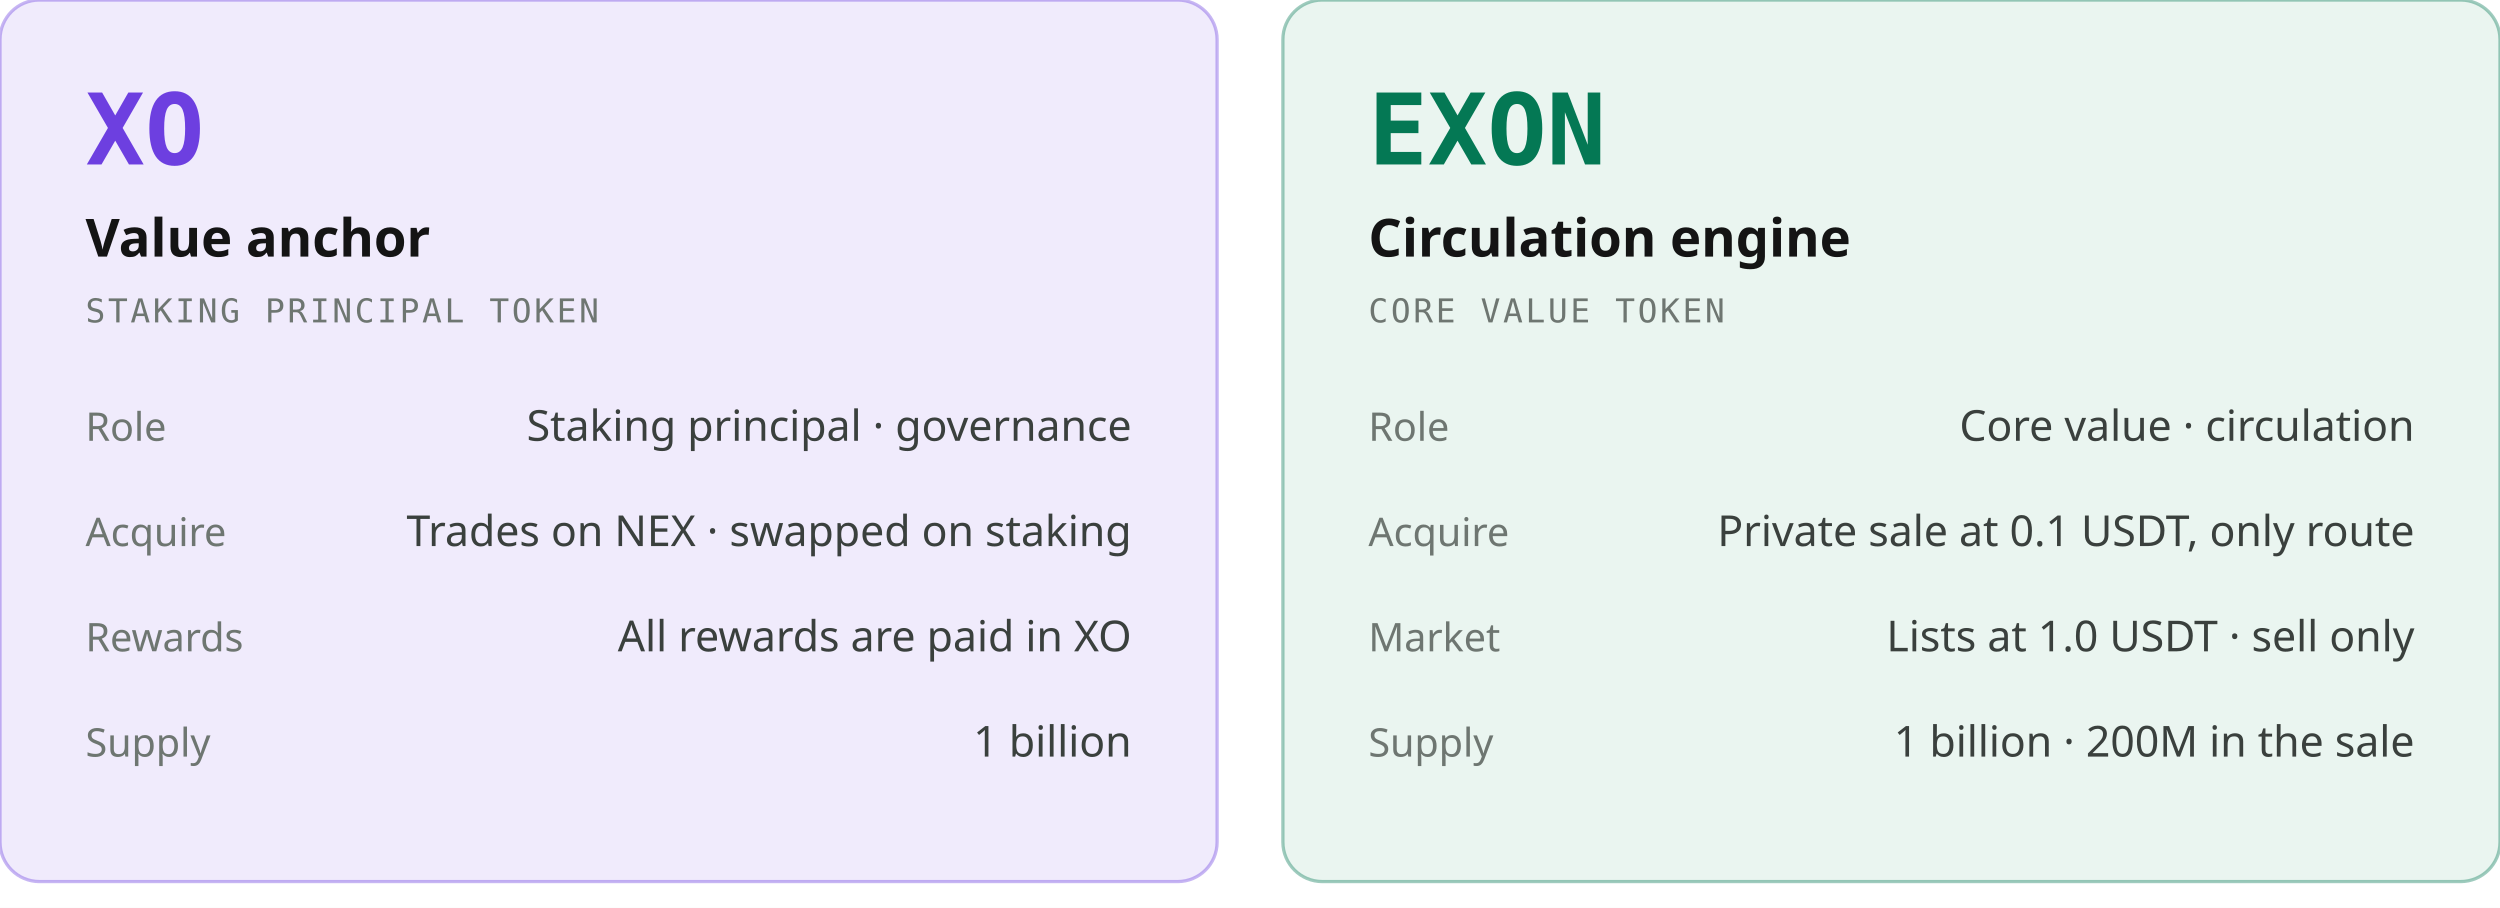
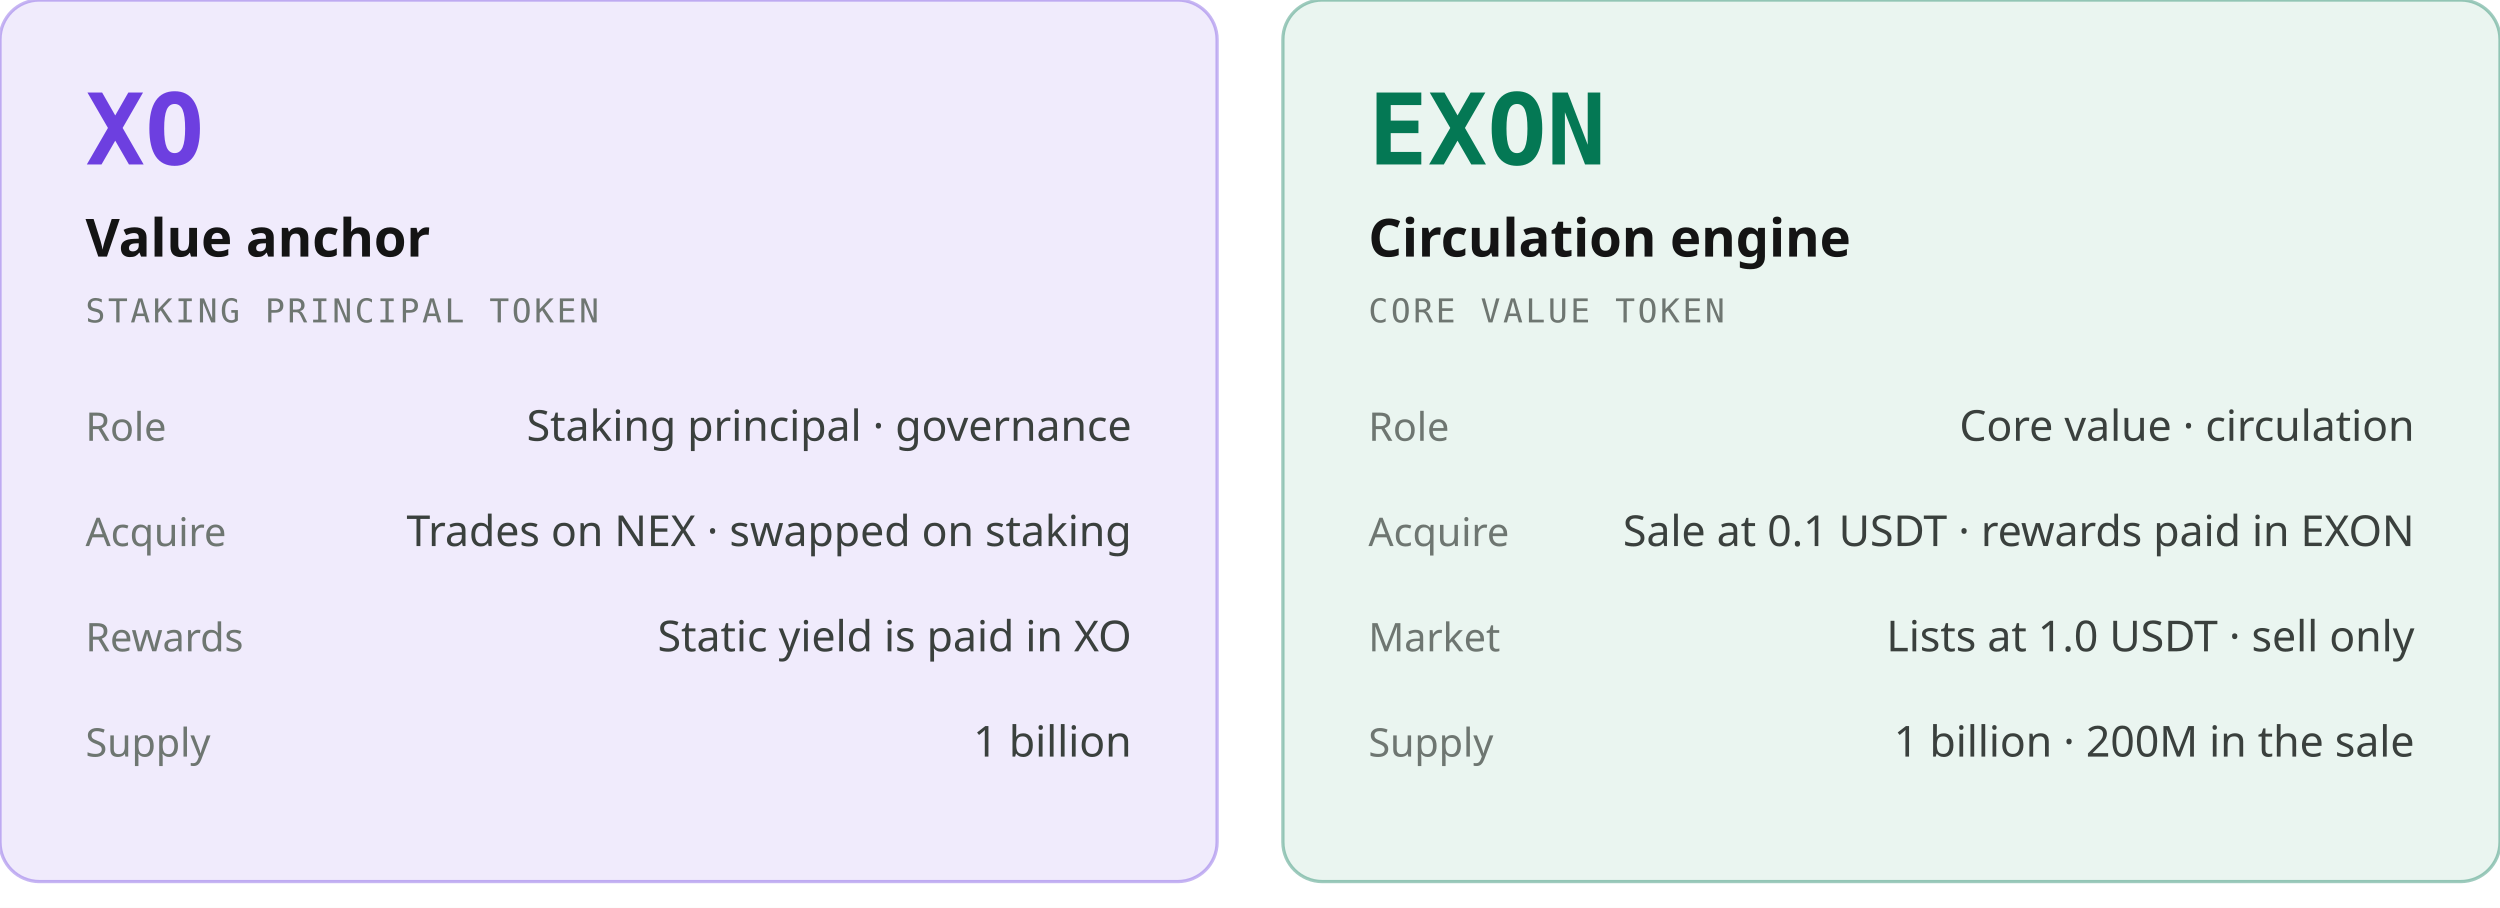
<svg xmlns="http://www.w3.org/2000/svg" viewBox="0 0 760 276" width="760" height="276" style="display:block;background:#FFFFFF">
  <rect width="760" height="276" fill="#FFFFFF" />
  <rect x="0" y="0" width="370.0" height="268" rx="12" fill="#F0EBFC" stroke="#6D3FE0" stroke-opacity=".38" />
  <text x="26" y="50" font-size="30" fill="#6D3FE0" font-family="'JetBrains Mono','SF Mono',Menlo,monospace" text-anchor="start" font-weight="700" letter-spacing="0">XO</text>
  <text x="26" y="78" font-size="16" fill="#141414" font-family="'PingFang SC','Hiragino Sans GB','Noto Sans SC',sans-serif" text-anchor="start" font-weight="700" letter-spacing="0">Value anchor</text>
  <text x="26" y="98" font-size="10" fill="#6E7671" font-family="'JetBrains Mono','SF Mono',Menlo,monospace" text-anchor="start" font-weight="500" letter-spacing=".08em">STAKING PRINCIPAL TOKEN</text>
  <text x="26" y="134" font-size="12" fill="#6E7671" font-family="'PingFang SC','Hiragino Sans GB','Noto Sans SC',sans-serif" text-anchor="start" font-weight="400" letter-spacing="0">Role</text>
  <text x="344.0" y="134" font-size="13" fill="#3A403D" font-family="'PingFang SC','Hiragino Sans GB','Noto Sans SC',sans-serif" text-anchor="end" font-weight="500" letter-spacing="0">Staking principal · governance</text>
  <text x="26" y="166" font-size="12" fill="#6E7671" font-family="'PingFang SC','Hiragino Sans GB','Noto Sans SC',sans-serif" text-anchor="start" font-weight="400" letter-spacing="0">Acquire</text>
  <text x="344.0" y="166" font-size="13" fill="#3A403D" font-family="'PingFang SC','Hiragino Sans GB','Noto Sans SC',sans-serif" text-anchor="end" font-weight="500" letter-spacing="0">Trades on NEX · swapped on staking</text>
  <text x="26" y="198" font-size="12" fill="#6E7671" font-family="'PingFang SC','Hiragino Sans GB','Noto Sans SC',sans-serif" text-anchor="start" font-weight="400" letter-spacing="0">Rewards</text>
-   <text x="344.0" y="198" font-size="13" fill="#3A403D" font-family="'PingFang SC','Hiragino Sans GB','Noto Sans SC',sans-serif" text-anchor="end" font-weight="500" letter-spacing="0">All rewards are paid in XO</text>
+   <text x="344.0" y="198" font-size="13" fill="#3A403D" font-family="'PingFang SC','Hiragino Sans GB','Noto Sans SC',sans-serif" text-anchor="end" font-weight="500" letter-spacing="0">Static yield is paid in XO</text>
  <text x="26" y="230" font-size="12" fill="#6E7671" font-family="'PingFang SC','Hiragino Sans GB','Noto Sans SC',sans-serif" text-anchor="start" font-weight="400" letter-spacing="0">Supply</text>
  <text x="344.0" y="230" font-size="13" fill="#3A403D" font-family="'PingFang SC','Hiragino Sans GB','Noto Sans SC',sans-serif" text-anchor="end" font-weight="500" letter-spacing="0">1 billion</text>
  <rect x="390.0" y="0" width="370.0" height="268" rx="12" fill="#EAF5F0" stroke="#047854" stroke-opacity=".38" />
  <text x="416.0" y="50" font-size="30" fill="#047854" font-family="'JetBrains Mono','SF Mono',Menlo,monospace" text-anchor="start" font-weight="700" letter-spacing="0">EXON</text>
  <text x="416.0" y="78" font-size="16" fill="#141414" font-family="'PingFang SC','Hiragino Sans GB','Noto Sans SC',sans-serif" text-anchor="start" font-weight="700" letter-spacing="0">Circulation engine</text>
  <text x="416.0" y="98" font-size="10" fill="#6E7671" font-family="'JetBrains Mono','SF Mono',Menlo,monospace" text-anchor="start" font-weight="500" letter-spacing=".08em">CORE VALUE TOKEN</text>
  <text x="416.0" y="134" font-size="12" fill="#6E7671" font-family="'PingFang SC','Hiragino Sans GB','Noto Sans SC',sans-serif" text-anchor="start" font-weight="400" letter-spacing="0">Role</text>
  <text x="734.0" y="134" font-size="13" fill="#3A403D" font-family="'PingFang SC','Hiragino Sans GB','Noto Sans SC',sans-serif" text-anchor="end" font-weight="500" letter-spacing="0">Core value · circulation</text>
  <text x="416.0" y="166" font-size="12" fill="#6E7671" font-family="'PingFang SC','Hiragino Sans GB','Noto Sans SC',sans-serif" text-anchor="start" font-weight="400" letter-spacing="0">Acquire</text>
-   <text x="734.0" y="166" font-size="13" fill="#3A403D" font-family="'PingFang SC','Hiragino Sans GB','Noto Sans SC',sans-serif" text-anchor="end" font-weight="500" letter-spacing="0">Private sale at 0.1 USDT, only route</text>
+   <text x="734.0" y="166" font-size="13" fill="#3A403D" font-family="'PingFang SC','Hiragino Sans GB','Noto Sans SC',sans-serif" text-anchor="end" font-weight="500" letter-spacing="0">Sale at 0.1 USDT · rewards paid in EXON</text>
  <text x="416.0" y="198" font-size="12" fill="#6E7671" font-family="'PingFang SC','Hiragino Sans GB','Noto Sans SC',sans-serif" text-anchor="start" font-weight="400" letter-spacing="0">Market</text>
  <text x="734.0" y="198" font-size="13" fill="#3A403D" font-family="'PingFang SC','Hiragino Sans GB','Noto Sans SC',sans-serif" text-anchor="end" font-weight="500" letter-spacing="0">Lists at 1.0 USDT · sell only</text>
  <text x="416.0" y="230" font-size="12" fill="#6E7671" font-family="'PingFang SC','Hiragino Sans GB','Noto Sans SC',sans-serif" text-anchor="start" font-weight="400" letter-spacing="0">Supply</text>
  <text x="734.0" y="230" font-size="13" fill="#3A403D" font-family="'PingFang SC','Hiragino Sans GB','Noto Sans SC',sans-serif" text-anchor="end" font-weight="500" letter-spacing="0">1 billion · 200M in the sale</text>
</svg>
